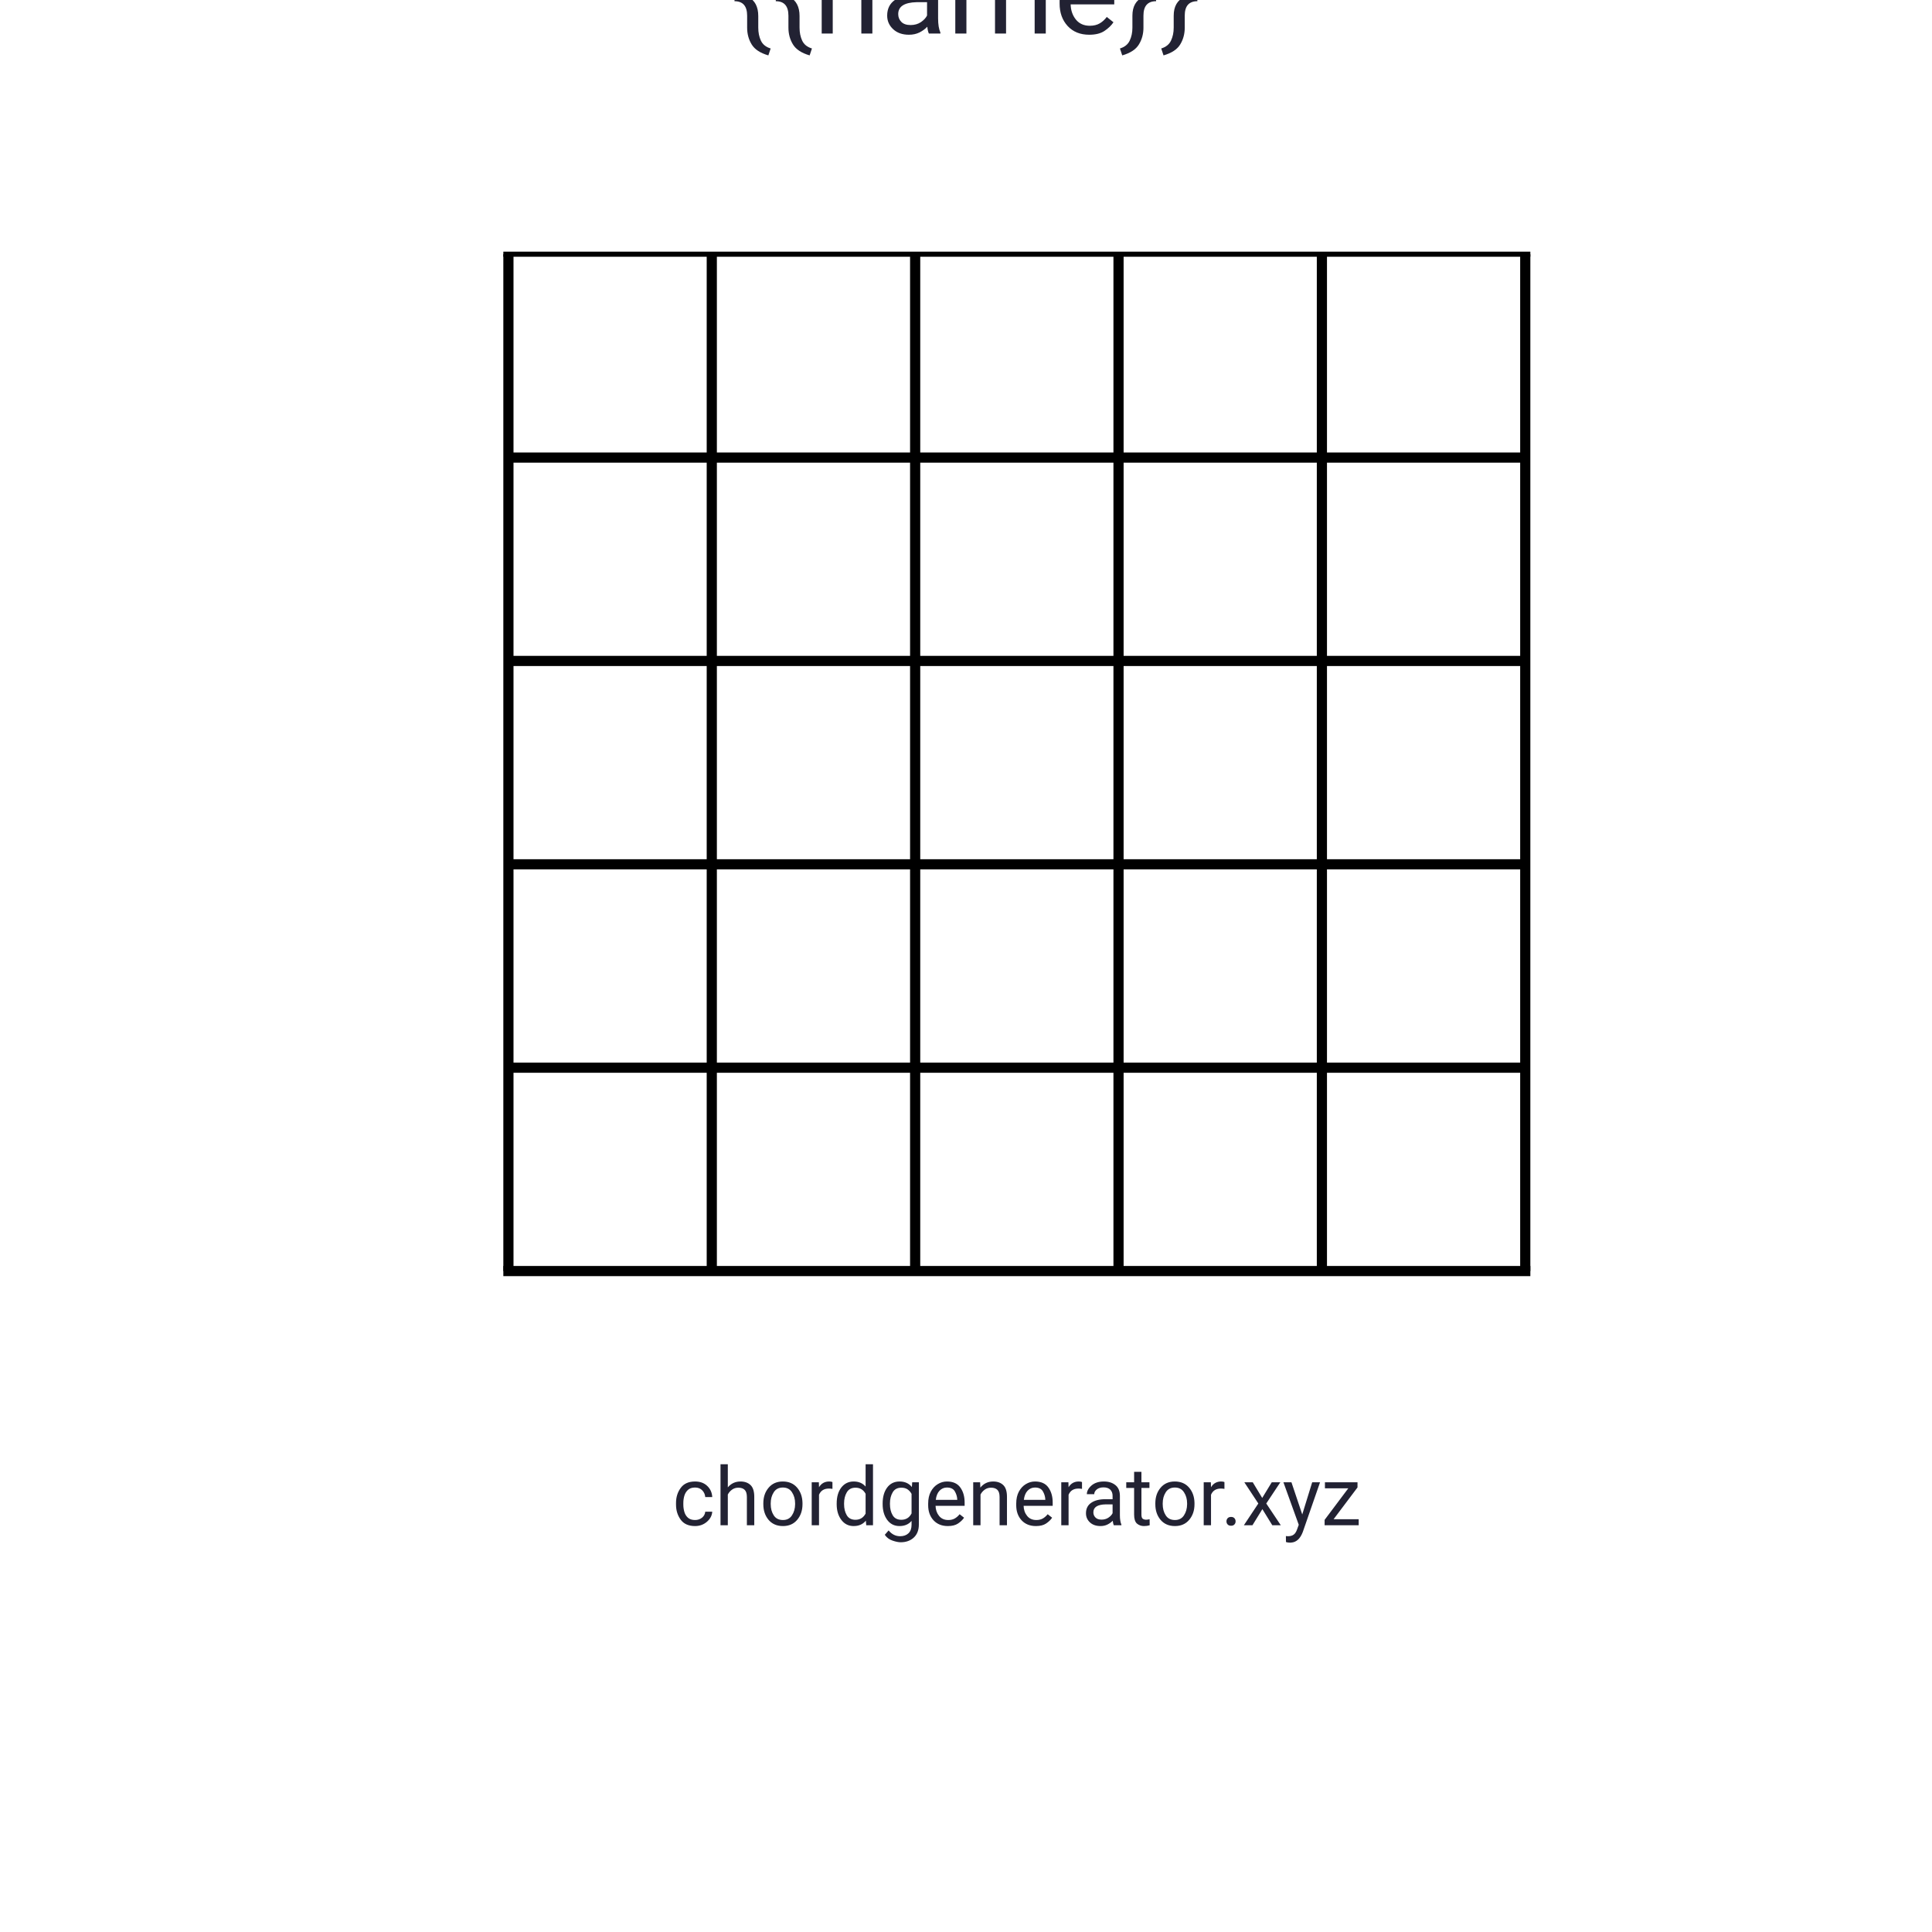
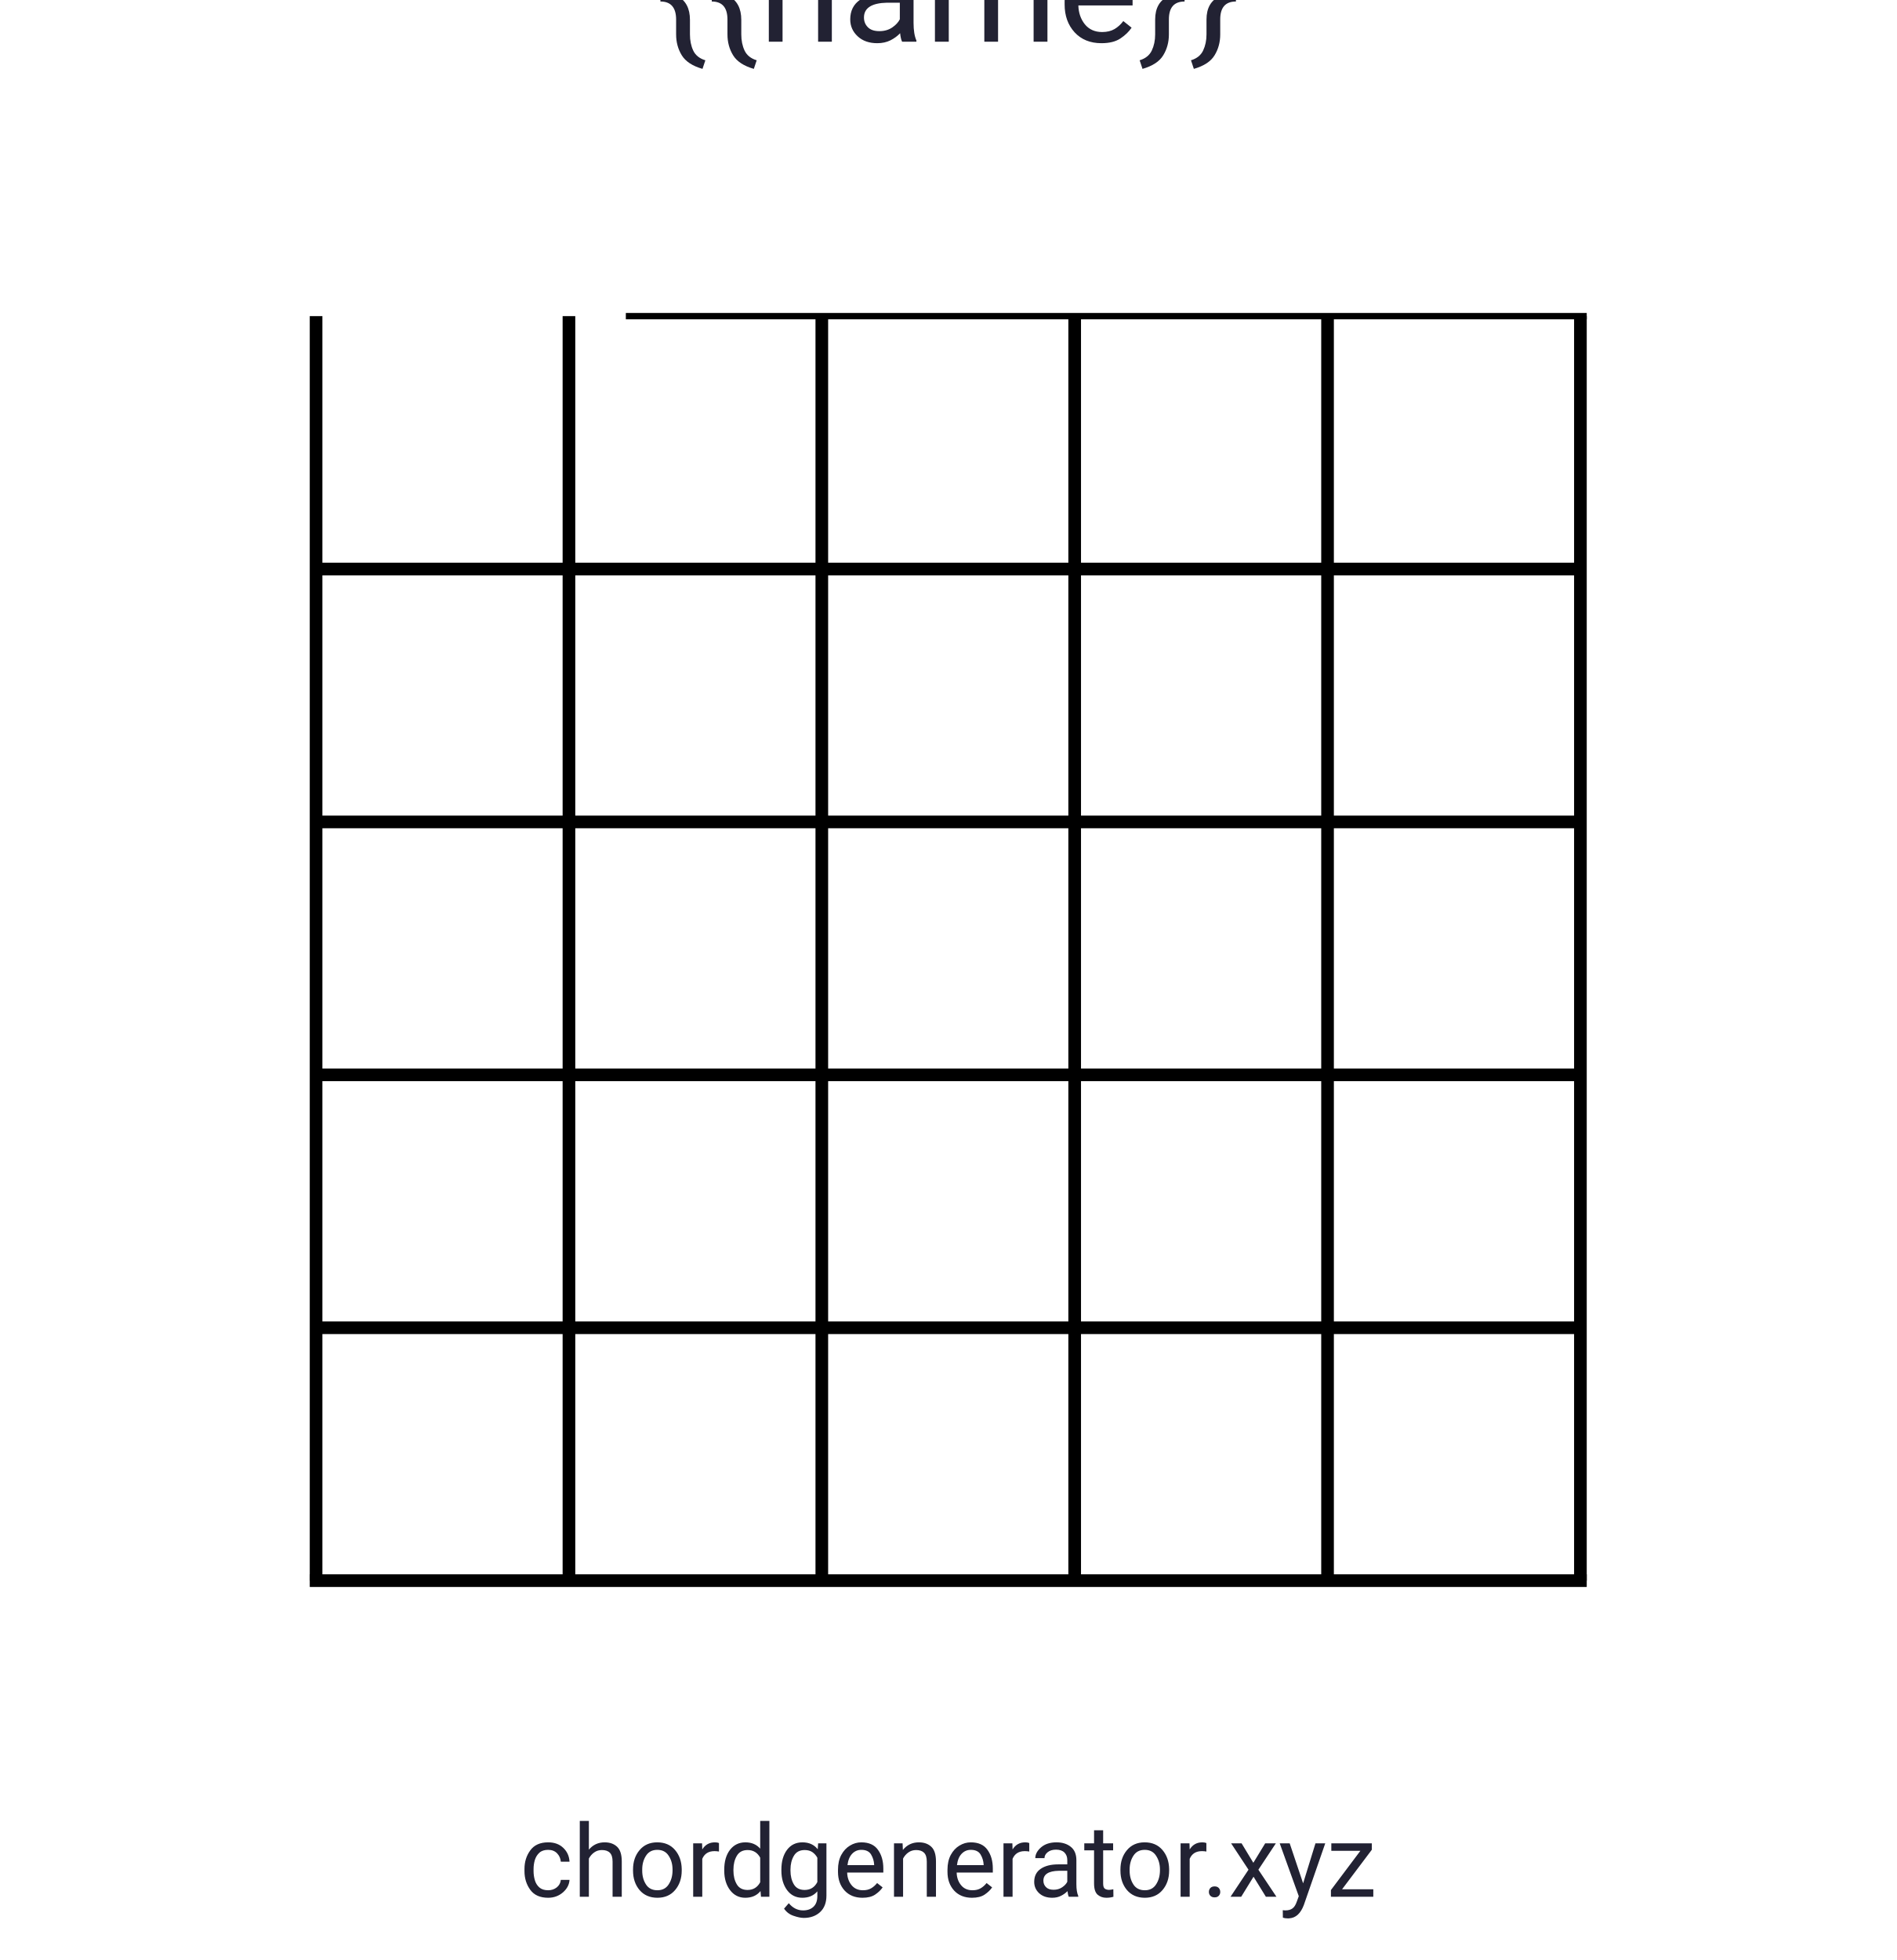
- <svg xmlns="http://www.w3.org/2000/svg" width="100%" height="100%" viewBox="0 0 380 380" preserveAspectRatio="xMidYMid meet">
+ <svg xmlns="http://www.w3.org/2000/svg" width="100%" height="100%" viewBox="0 0 300 310" preserveAspectRatio="xMidYMid meet">
  <style>
    .text {
      font-family: -apple-system, BlinkMacSystemFont, "Segoe UI", Roboto, Helvetica, Arial, sans-serif, "Apple Color Emoji", "Segoe UI Emoji", "Segoe UI Symbol";
    }
  </style>
-   <text x="190" y="{{padding / 2}}" class="text" dominant-baseline="middle" text-anchor="middle" font-size="24" fill="#223" font-weight="400">
+   <text x="150" y="{{padding / 2}}" class="text" dominant-baseline="middle" text-anchor="middle" font-size="24" fill="#223" font-weight="400">
    {{name}}
  </text>
-   <line stroke-width="2" stroke="black" x1="100" y1="50" x2="100" y2="250" />
-   <line stroke-width="2" stroke="black" x1="140" y1="50" x2="140" y2="250" />
-   <line stroke-width="2" stroke="black" x1="180" y1="50" x2="180" y2="250" />
-   <line stroke-width="2" stroke="black" x1="220" y1="50" x2="220" y2="250" />
-   <line stroke-width="2" stroke="black" x1="260" y1="50" x2="260" y2="250" />
-   <line stroke-width="2" stroke="black" x1="300" y1="50" x2="300" y2="250" />
-   <line stroke-width="{{nutWidth}}" stroke="black" x1="99" y1="50" x2="301" y2="50" />
-   <line stroke-width="2" stroke="black" x1="100" y1="90" x2="300" y2="90" />
-   <line stroke-width="2" stroke="black" x1="100" y1="130" x2="300" y2="130" />
-   <line stroke-width="2" stroke="black" x1="100" y1="170" x2="300" y2="170" />
-   <line stroke-width="2" stroke="black" x1="100" y1="210" x2="300" y2="210" />
-   <line stroke-width="2" stroke="black" x1="99" y1="250" x2="301" y2="250" />
+   <line stroke-width="2" stroke="black" x1="50" y1="50" x2="50" y2="250" />
+   <line stroke-width="2" stroke="black" x1="90" y1="50" x2="90" y2="250" />
+   <line stroke-width="2" stroke="black" x1="130" y1="50" x2="130" y2="250" />
+   <line stroke-width="2" stroke="black" x1="170" y1="50" x2="170" y2="250" />
+   <line stroke-width="2" stroke="black" x1="210" y1="50" x2="210" y2="250" />
+   <line stroke-width="2" stroke="black" x1="250" y1="50" x2="250" y2="250" />
+   <line stroke-width="{{nutWidth}}" stroke="black" x1="99" y1="50" x2="251" y2="50" />
+   <line stroke-width="2" stroke="black" x1="50" y1="90" x2="250" y2="90" />
+   <line stroke-width="2" stroke="black" x1="50" y1="130" x2="250" y2="130" />
+   <line stroke-width="2" stroke="black" x1="50" y1="170" x2="250" y2="170" />
+   <line stroke-width="2" stroke="black" x1="50" y1="210" x2="250" y2="210" />
+   <line stroke-width="2" stroke="black" x1="49" y1="250" x2="251" y2="250" />

  {{fingers | safe}}
  {{notes | safe}}
  {{minFret | safe}}
-   <text x="200" y="300" class="text" text-anchor="middle" font-size="16" fill="#223" font-weight="400">chordgenerator.xyz</text>
+   <text x="150" y="300" class="text" text-anchor="middle" font-size="16" fill="#223" font-weight="400">chordgenerator.xyz</text>
</svg>
